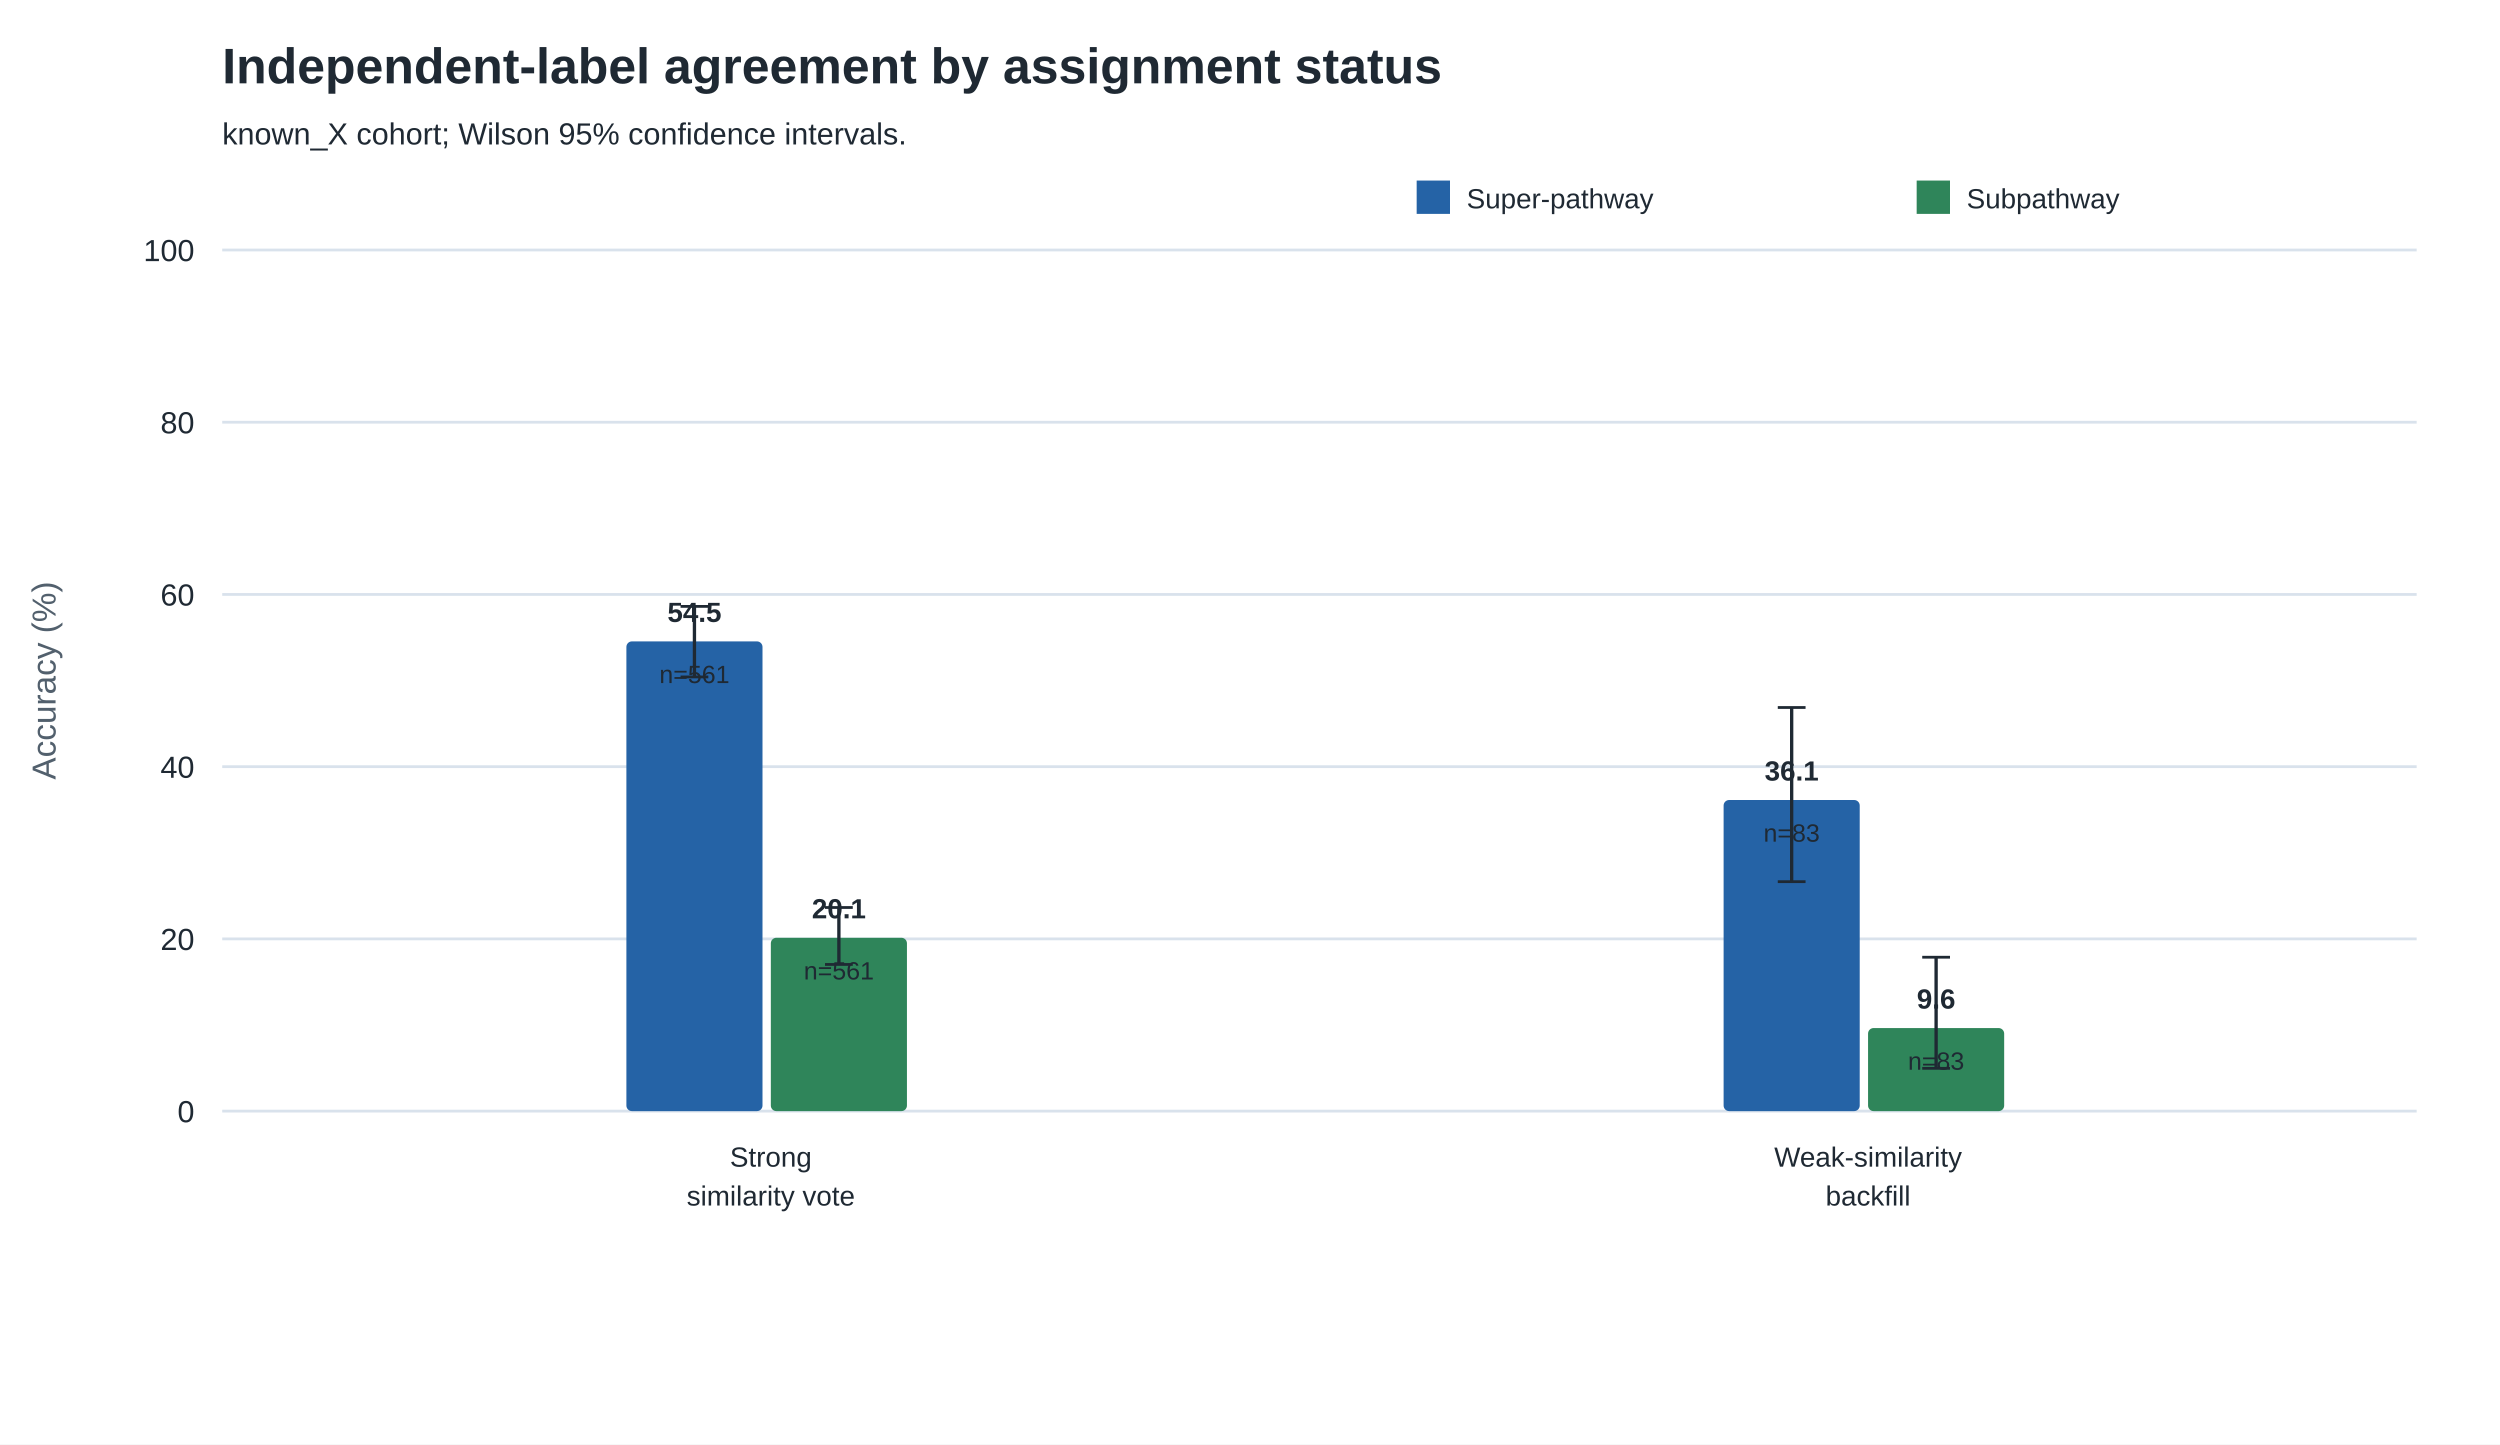
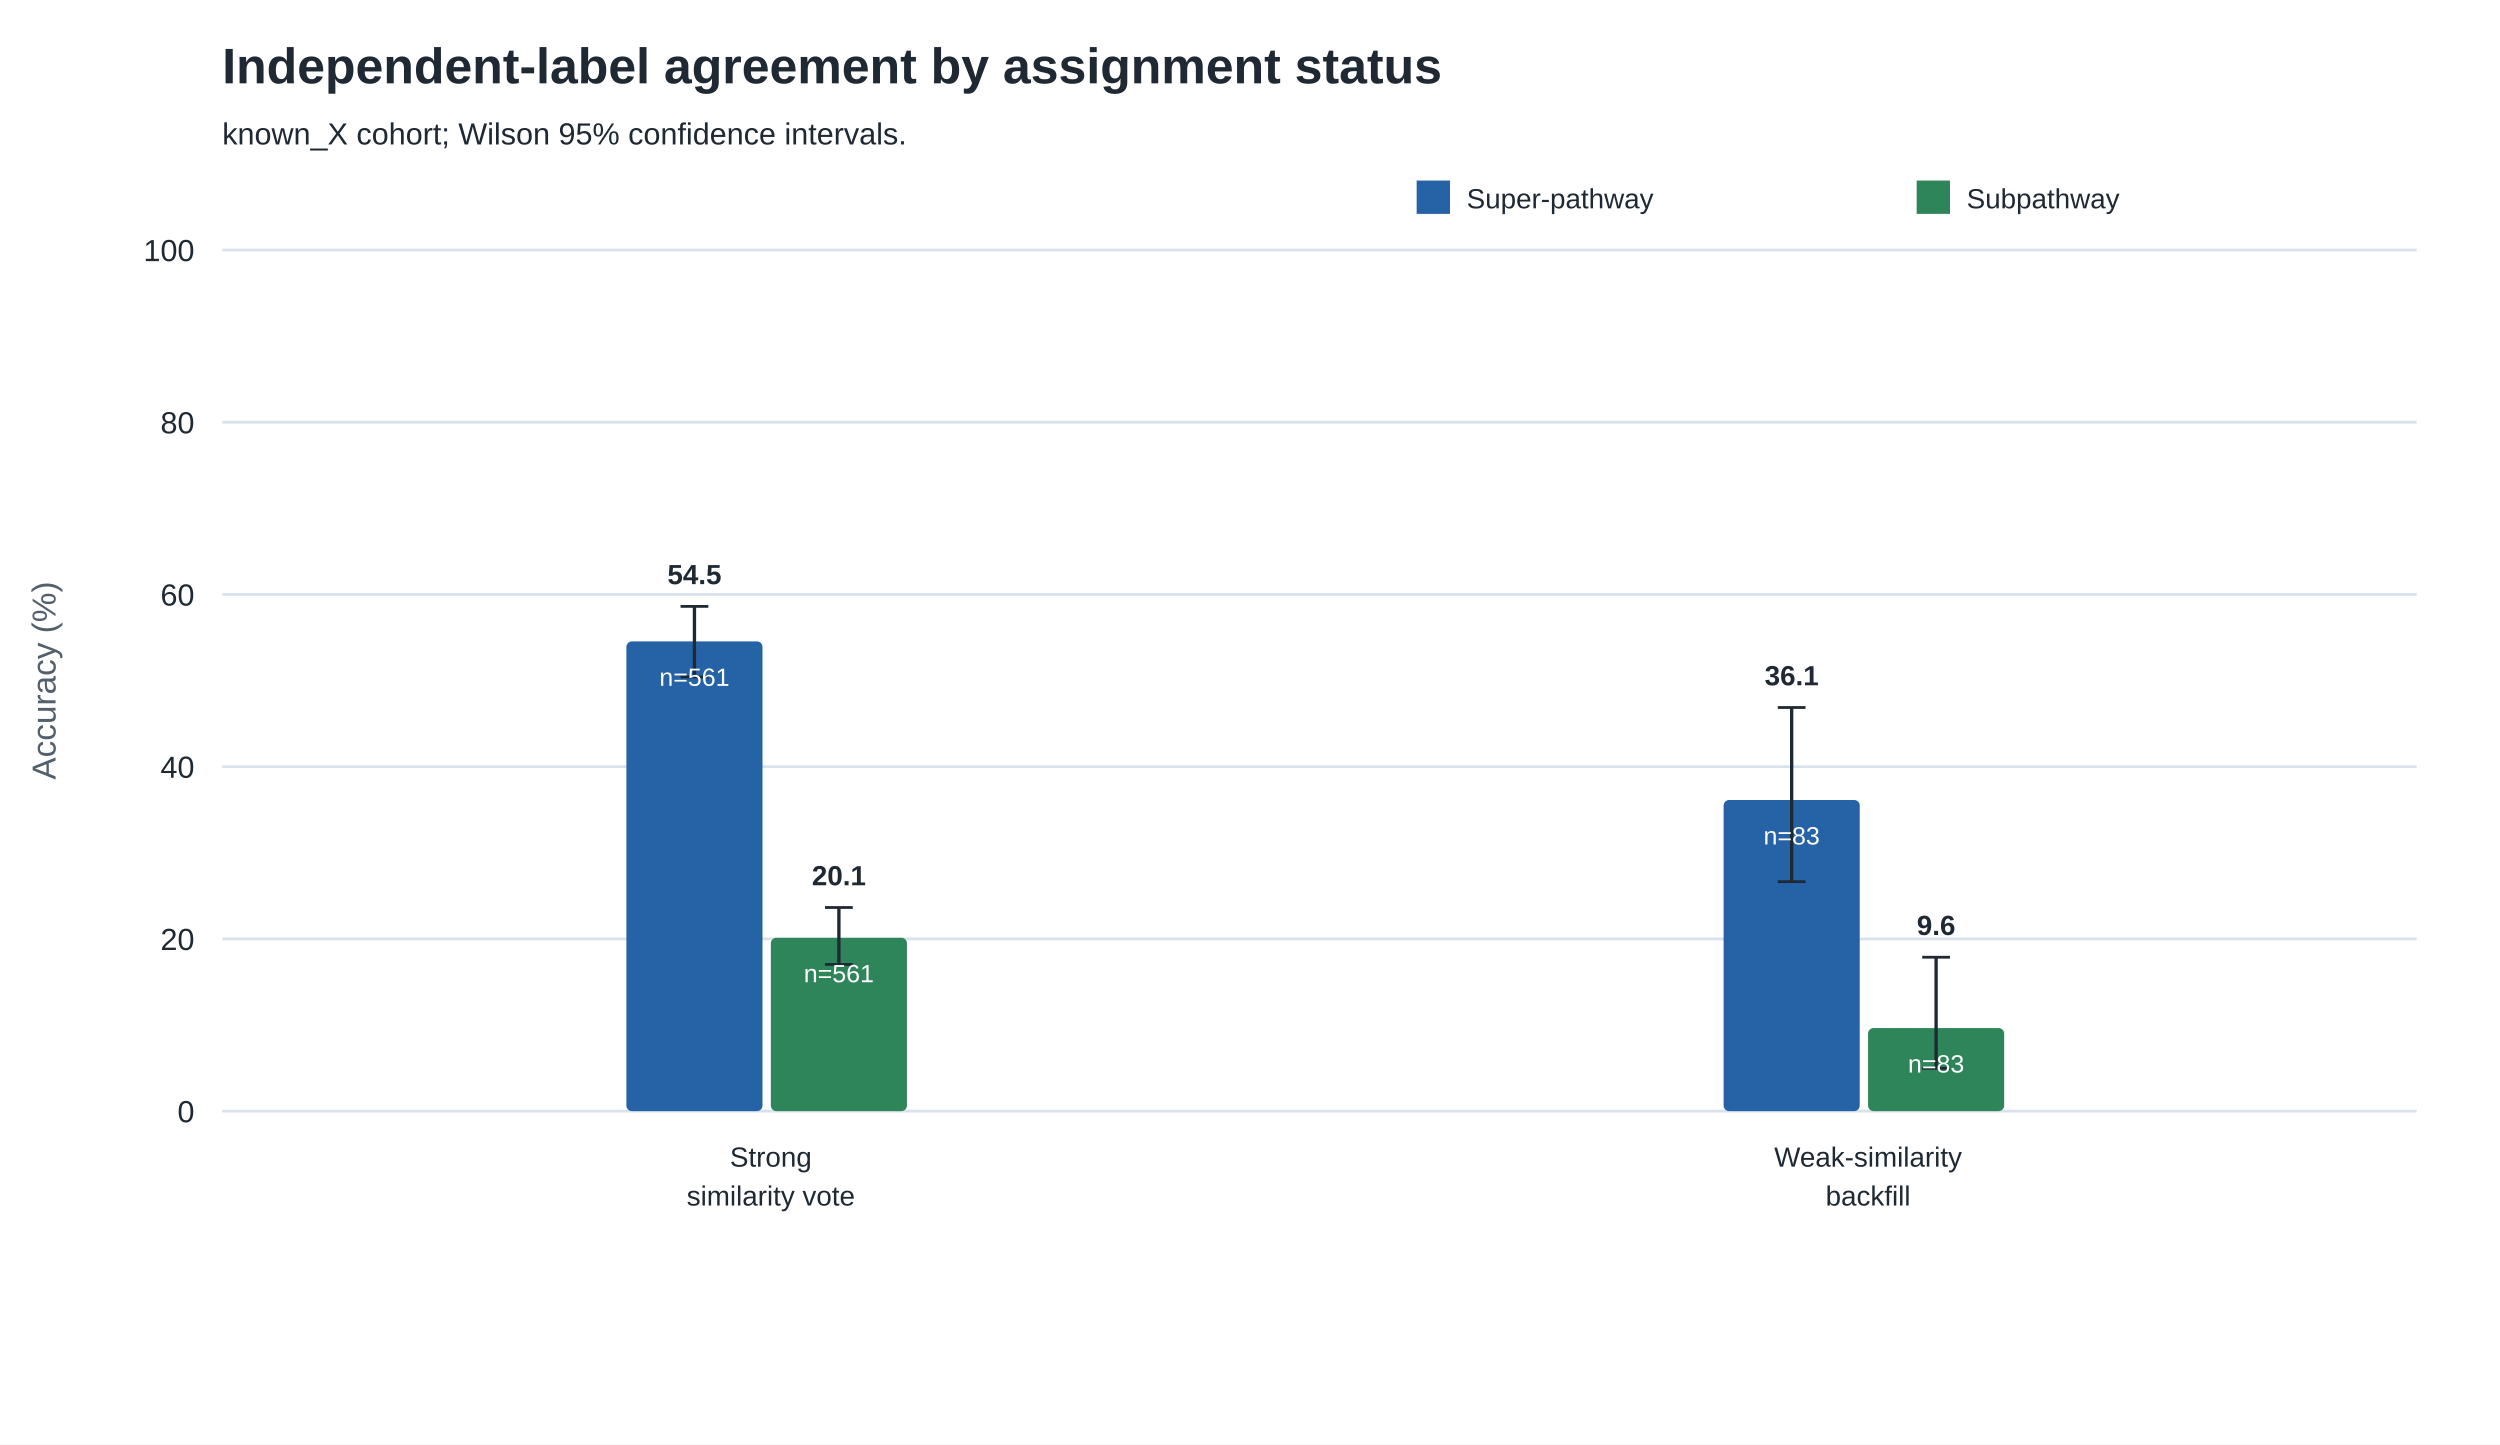
<svg xmlns="http://www.w3.org/2000/svg" width="900" height="520" viewBox="0 0 900 520" font-family="Arial, Helvetica, sans-serif">
  <rect width="900" height="520" fill="white" />
  <text x="80.0" y="30.0" font-size="18" text-anchor="start" fill="#1f2933" font-weight="bold">Independent-label agreement by assignment status</text>
  <text x="80.0" y="52.0" font-size="11" text-anchor="start" fill="#1f2933">known_X cohort; Wilson 95% confidence intervals.</text>
  <line x1="80" y1="400.0" x2="870" y2="400.0" stroke="#d9e2ec" />
  <text x="70.0" y="404.0" font-size="11" text-anchor="end" fill="#1f2933">0</text>
  <line x1="80" y1="338.0" x2="870" y2="338.0" stroke="#d9e2ec" />
  <text x="70.0" y="342.0" font-size="11" text-anchor="end" fill="#1f2933">20</text>
  <line x1="80" y1="276.0" x2="870" y2="276.0" stroke="#d9e2ec" />
  <text x="70.0" y="280.0" font-size="11" text-anchor="end" fill="#1f2933">40</text>
  <line x1="80" y1="214.0" x2="870" y2="214.0" stroke="#d9e2ec" />
  <text x="70.0" y="218.0" font-size="11" text-anchor="end" fill="#1f2933">60</text>
  <line x1="80" y1="152.0" x2="870" y2="152.0" stroke="#d9e2ec" />
  <text x="70.0" y="156.0" font-size="11" text-anchor="end" fill="#1f2933">80</text>
  <line x1="80" y1="90.0" x2="870" y2="90.0" stroke="#d9e2ec" />
  <text x="70.0" y="94.0" font-size="11" text-anchor="end" fill="#1f2933">100</text>
  <text x="20" y="245.0" font-size="12" fill="#52606d" text-anchor="middle" transform="rotate(-90 20 245.0)">Accuracy (%)</text>
  <rect x="225.5" y="230.9" width="49.0" height="169.1" fill="#2563a6" rx="2" />
  <line x1="250.0" y1="218.3" x2="250.0" y2="243.7" stroke="#1f2933" stroke-width="1.2" />
  <line x1="245.0" y1="218.3" x2="255.0" y2="218.3" stroke="#1f2933" />
  <line x1="245.0" y1="243.7" x2="255.0" y2="243.7" stroke="#1f2933" />
-   <text x="250.0" y="223.9" font-size="10" text-anchor="middle" fill="#1f2933" font-weight="bold">54.5</text>
-   <text x="250.0" y="245.9" font-size="9" text-anchor="middle" fill="#1f2933">n=561</text>
+   <text x="250.0" y="210.3" font-size="10" text-anchor="middle" fill="#1f2933" font-weight="bold">54.5</text>
+   <text x="250.0" y="246.9" font-size="9" text-anchor="middle" fill="#ffffff">n=561</text>
  <rect x="277.5" y="337.6" width="49.0" height="62.4" fill="#2f855a" rx="2" />
  <line x1="302.0" y1="326.7" x2="302.0" y2="347.2" stroke="#1f2933" stroke-width="1.2" />
  <line x1="297.0" y1="326.7" x2="307.0" y2="326.7" stroke="#1f2933" />
  <line x1="297.0" y1="347.2" x2="307.0" y2="347.2" stroke="#1f2933" />
-   <text x="302.0" y="330.6" font-size="10" text-anchor="middle" fill="#1f2933" font-weight="bold">20.1</text>
-   <text x="302.0" y="352.6" font-size="9" text-anchor="middle" fill="#1f2933">n=561</text>
+   <text x="302.0" y="318.7" font-size="10" text-anchor="middle" fill="#1f2933" font-weight="bold">20.1</text>
+   <text x="302.0" y="353.6" font-size="9" text-anchor="middle" fill="#ffffff">n=561</text>
  <text x="277.5" y="420.0" font-size="10" text-anchor="middle" fill="#1f2933">Strong</text>
  <text x="277.5" y="434.0" font-size="10" text-anchor="middle" fill="#1f2933">similarity vote</text>
  <rect x="620.5" y="288.0" width="49.0" height="112.0" fill="#2563a6" rx="2" />
  <line x1="645.0" y1="254.7" x2="645.0" y2="317.4" stroke="#1f2933" stroke-width="1.2" />
  <line x1="640.0" y1="254.7" x2="650.0" y2="254.7" stroke="#1f2933" />
  <line x1="640.0" y1="317.4" x2="650.0" y2="317.4" stroke="#1f2933" />
-   <text x="645.0" y="281.0" font-size="10" text-anchor="middle" fill="#1f2933" font-weight="bold">36.1</text>
-   <text x="645.0" y="303.0" font-size="9" text-anchor="middle" fill="#1f2933">n=83</text>
+   <text x="645.0" y="246.7" font-size="10" text-anchor="middle" fill="#1f2933" font-weight="bold">36.1</text>
+   <text x="645.0" y="304.0" font-size="9" text-anchor="middle" fill="#ffffff">n=83</text>
  <rect x="672.5" y="370.1" width="49.0" height="29.9" fill="#2f855a" rx="2" />
  <line x1="697.0" y1="344.6" x2="697.0" y2="384.6" stroke="#1f2933" stroke-width="1.2" />
  <line x1="692.0" y1="344.6" x2="702.0" y2="344.6" stroke="#1f2933" />
  <line x1="692.0" y1="384.6" x2="702.0" y2="384.6" stroke="#1f2933" />
-   <text x="697.0" y="363.1" font-size="10" text-anchor="middle" fill="#1f2933" font-weight="bold">9.6</text>
-   <text x="697.0" y="385.1" font-size="9" text-anchor="middle" fill="#1f2933">n=83</text>
+   <text x="697.0" y="336.6" font-size="10" text-anchor="middle" fill="#1f2933" font-weight="bold">9.6</text>
+   <text x="697.0" y="386.1" font-size="9" text-anchor="middle" fill="#ffffff">n=83</text>
  <text x="672.5" y="420.0" font-size="10" text-anchor="middle" fill="#1f2933">Weak-similarity</text>
  <text x="672.5" y="434.0" font-size="10" text-anchor="middle" fill="#1f2933">backfill</text>
  <rect x="510.0" y="65" width="12" height="12" fill="#2563a6" />
  <text x="528.0" y="75.0" font-size="10" text-anchor="start" fill="#1f2933">Super-pathway</text>
  <rect x="690.0" y="65" width="12" height="12" fill="#2f855a" />
  <text x="708.0" y="75.0" font-size="10" text-anchor="start" fill="#1f2933">Subpathway</text>
</svg>
